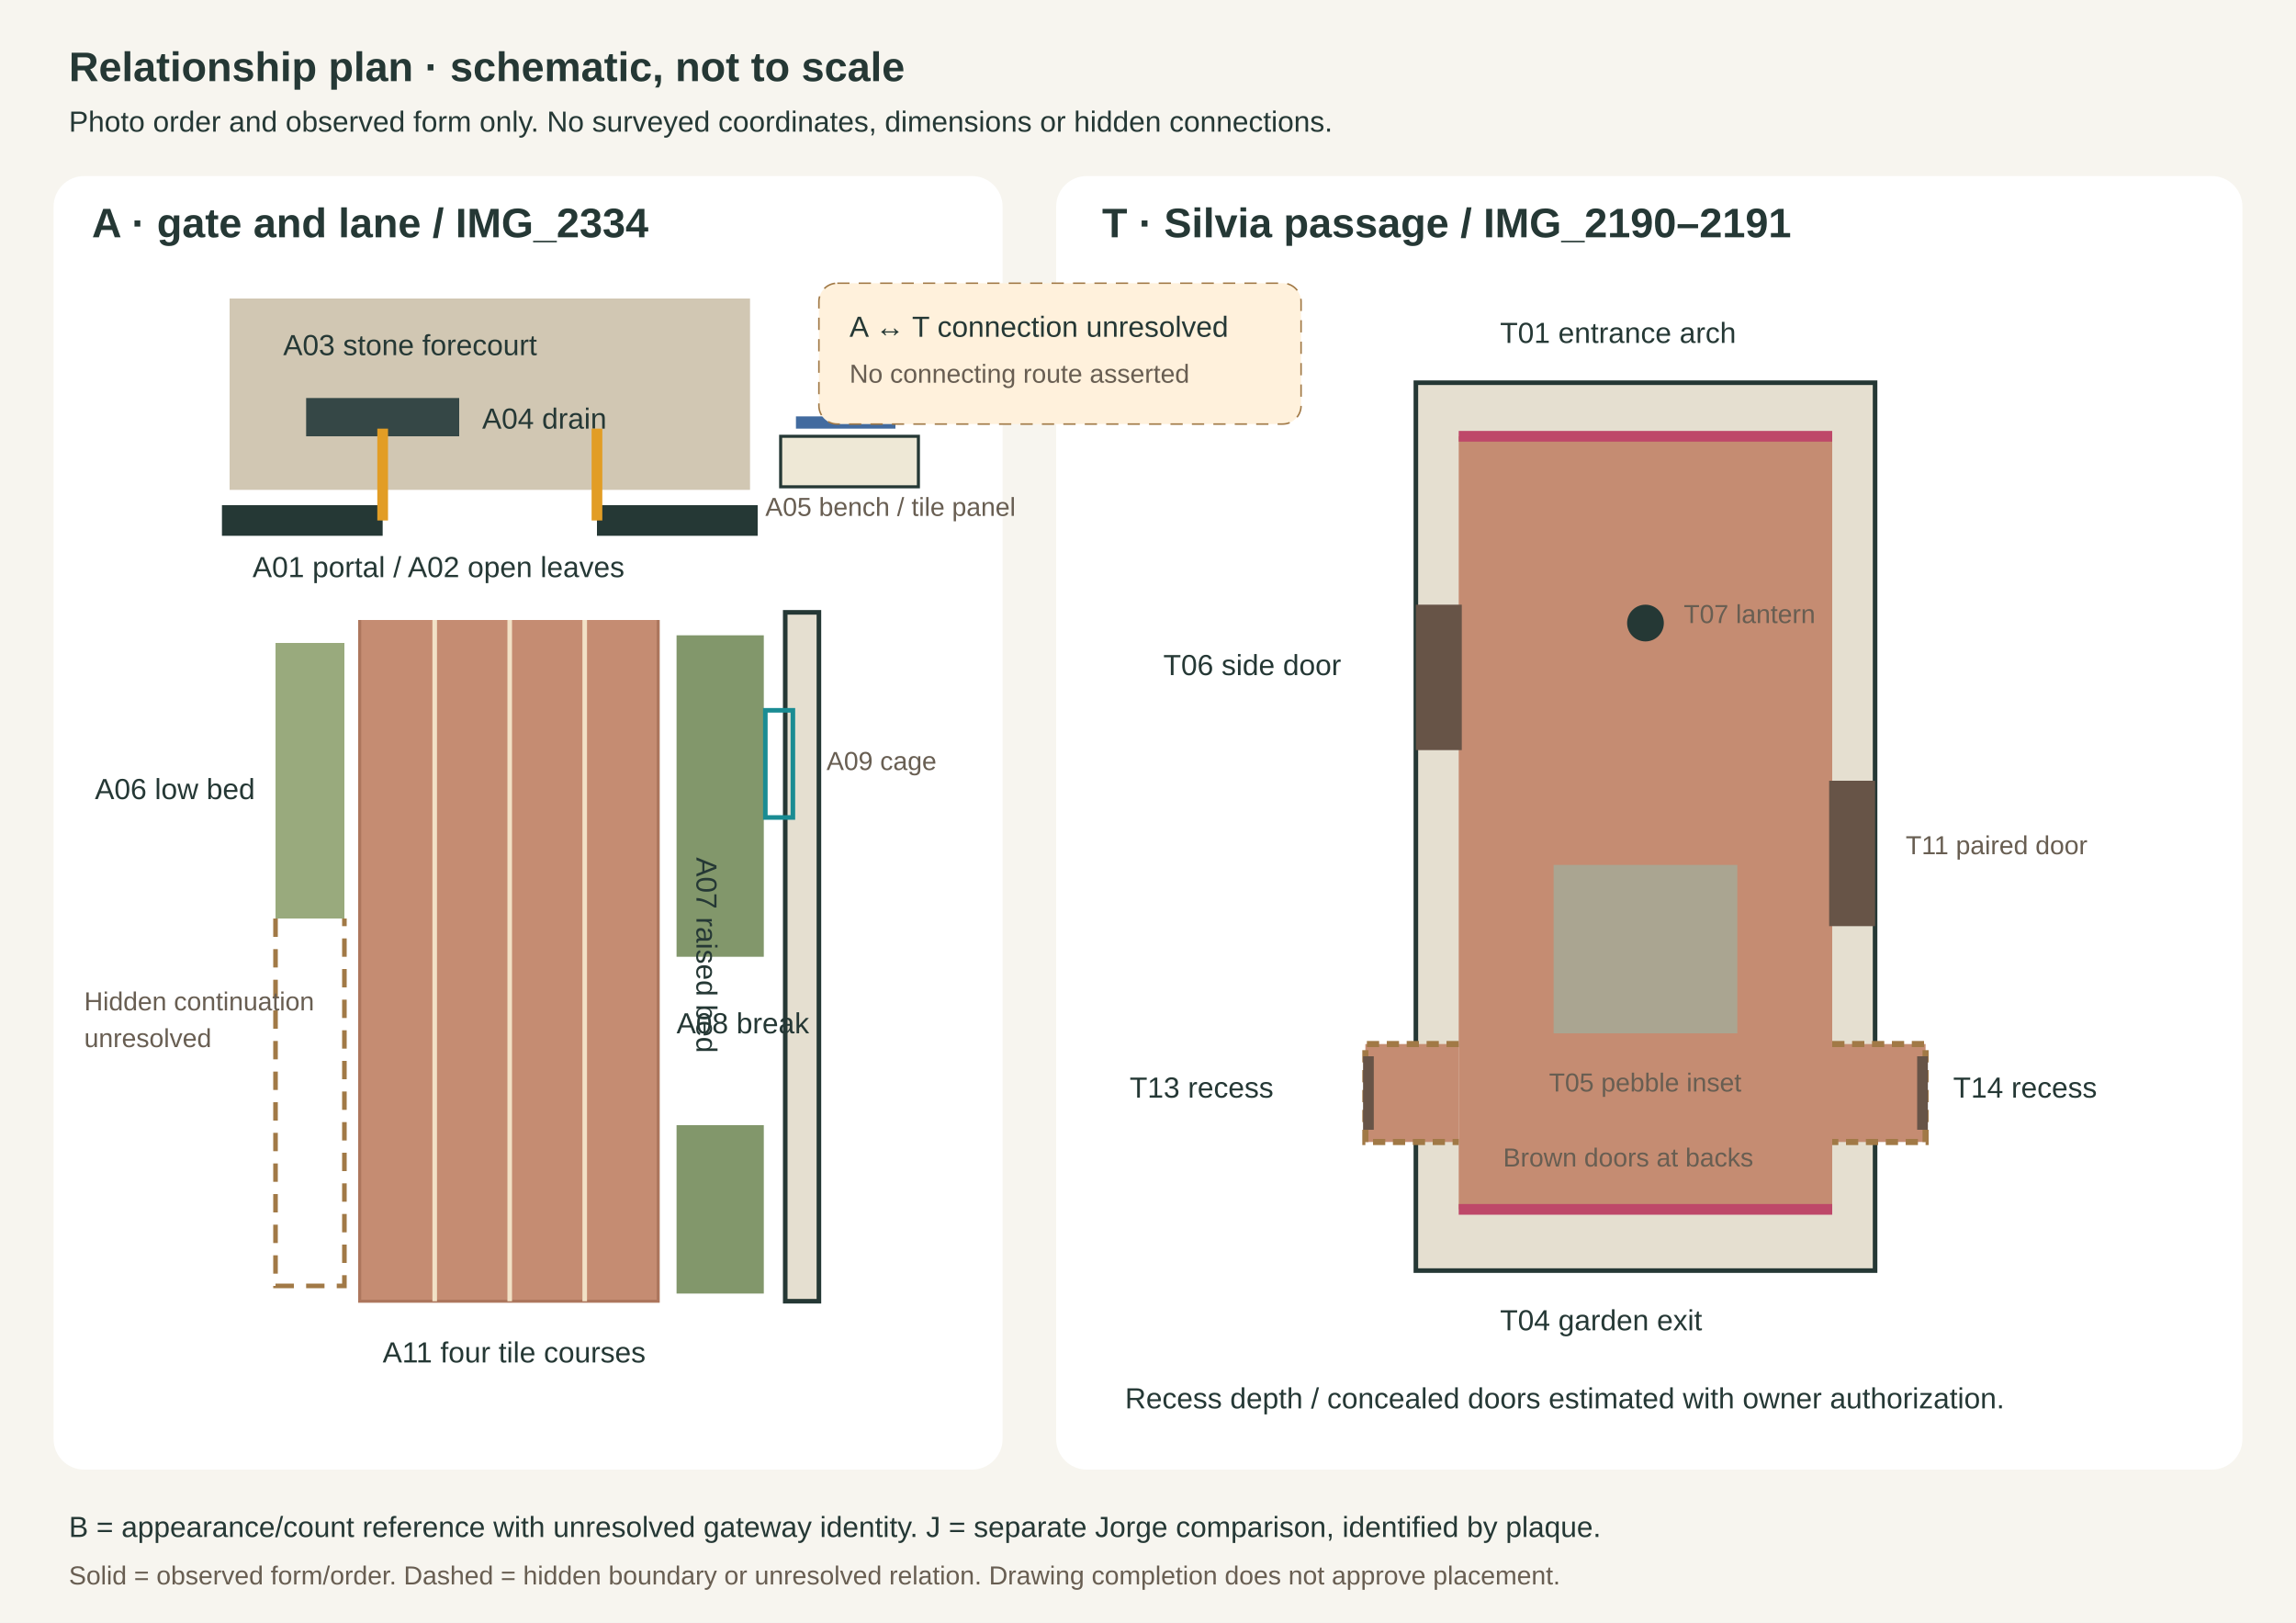
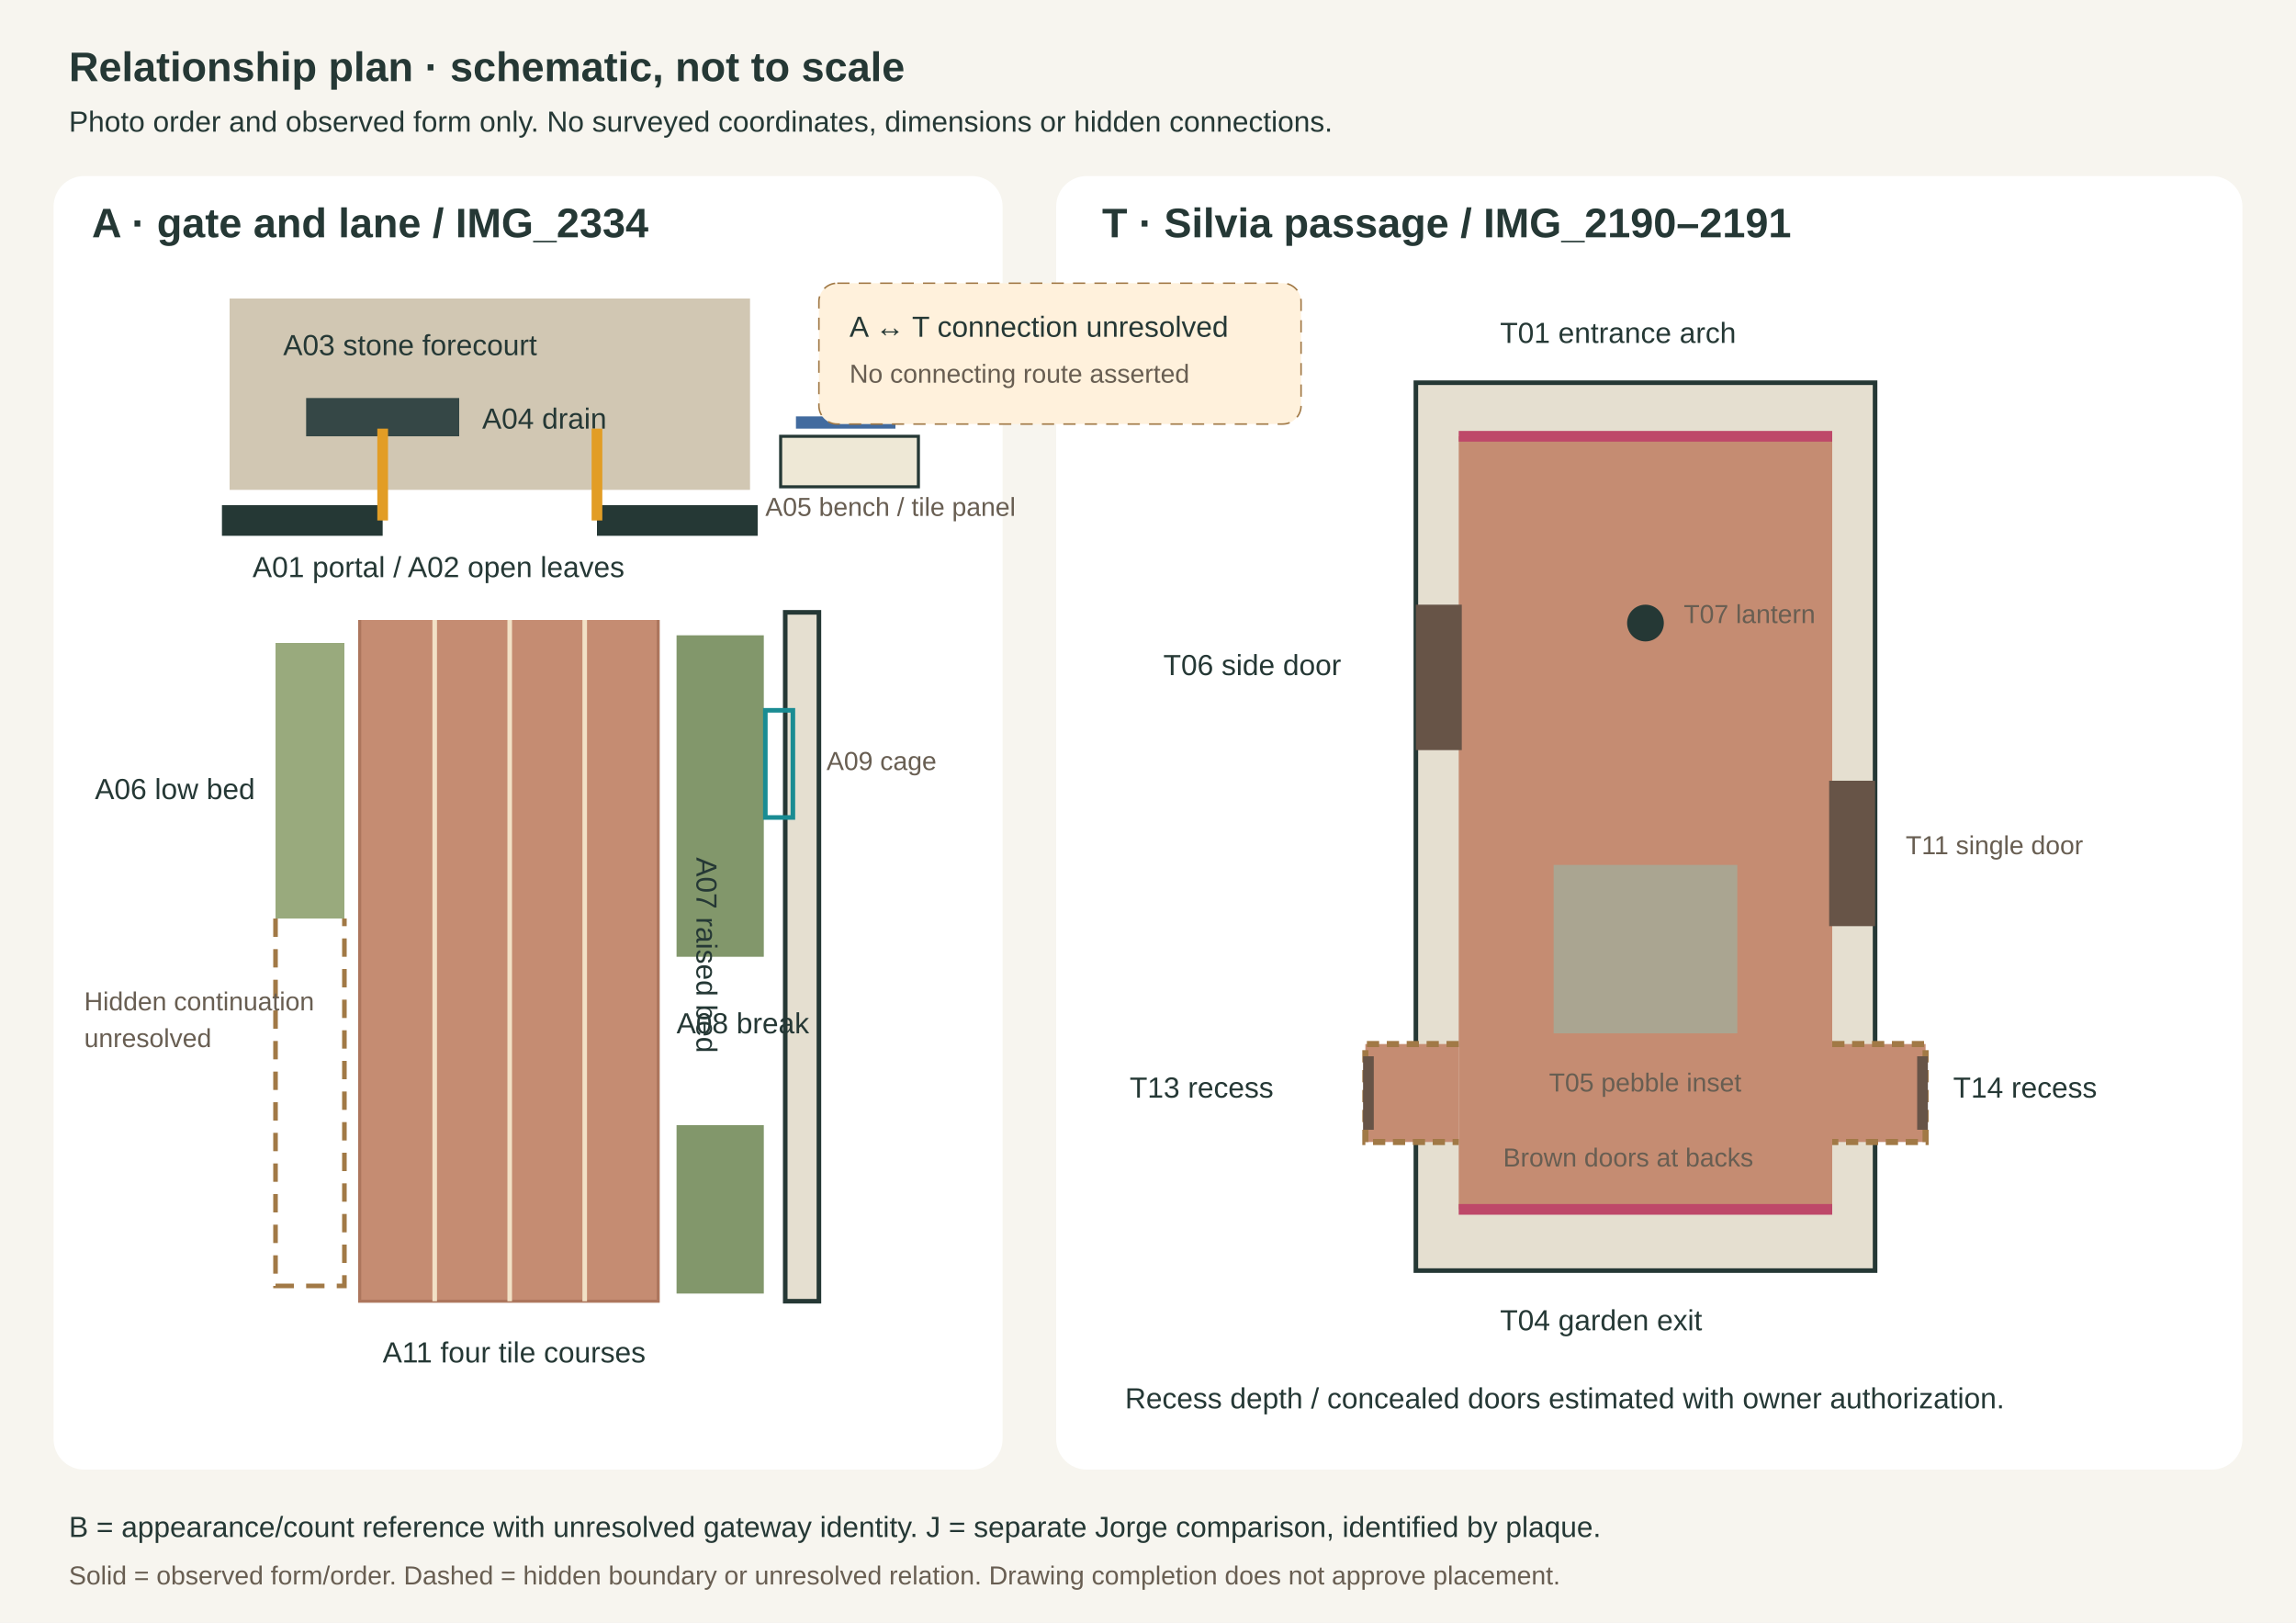
<svg xmlns="http://www.w3.org/2000/svg" width="1500" height="1060" viewBox="0 0 1500 1060">
  <rect width="1500" height="1060" fill="#f7f5ef" />
  <style>text{font-family:Arial,sans-serif;fill:#253835} .h{font-size:27px;font-weight:bold}.s{font-size:19px}.note{font-size:17px;fill:#685e52}.wall{fill:#e5dfd0;stroke:#253835;stroke-width:3}.open{fill:none;stroke:#be4869;stroke-width:4}.uncertain{fill:none;stroke:#a17946;stroke-width:3;stroke-dasharray:12 8}</style>
  <text x="45" y="53" class="h">Relationship plan · schematic, not to scale</text>
  <text x="45" y="86" class="s">Photo order and observed form only. No surveyed coordinates, dimensions or hidden connections.</text>
  <rect x="35" y="115" width="620" height="845" rx="20" fill="white" />
  <text x="60" y="155" class="h">A · gate and lane / IMG_2334</text>
  <rect x="150" y="195" width="340" height="125" fill="#d1c7b3" />
  <text x="185" y="232" class="s">A03 stone forecourt</text>
  <rect x="200" y="260" width="100" height="25" fill="#354746" />
  <text x="315" y="280" class="s">A04 drain</text>
  <rect x="510" y="285" width="90" height="33" fill="#eee8d6" stroke="#253835" stroke-width="2" />
  <rect x="520" y="272" width="65" height="8" fill="#426b9f" />
  <text x="500" y="337" class="note">A05 bench / tile panel</text>
  <path d="M145 340H250 M390 340H495" stroke="#253835" stroke-width="20" />
  <path d="M250 340V280 M390 340V280" stroke="#e29d25" stroke-width="7" />
  <text x="165" y="377" class="s">A01 portal / A02 open leaves</text>
  <path d="M235 405V850H430V405" fill="#c58c72" stroke="#ad765d" stroke-width="2" />
  <path d="M284 405V850 M333 405V850 M382 405V850" stroke="#f2e1c6" stroke-width="3" />
  <text x="250" y="890" class="s">A11 four tile courses</text>
  <rect x="180" y="420" width="45" height="180" fill="#99aa7d" />
  <path class="uncertain" d="M180 600V840H225V600" />
  <text x="62" y="522" class="s">A06 low bed</text>
  <text x="55" y="660" class="note">Hidden continuation</text>
  <text x="55" y="684" class="note">unresolved</text>
  <rect x="442" y="415" width="57" height="210" fill="#82976b" />
  <rect x="442" y="735" width="57" height="110" fill="#82976b" />
  <path class="wall" d="M513 400H535V850H513Z" />
  <text x="455" y="560" class="s" transform="rotate(90 455 560)">A07 raised bed</text>
  <text x="442" y="675" class="s">A08 break</text>
  <rect x="500" y="464" width="18" height="70" fill="none" stroke="#1a8c93" stroke-width="3" />
  <text x="540" y="503" class="note">A09 cage</text>
  <rect x="690" y="115" width="775" height="845" rx="20" fill="white" />
  <text x="720" y="155" class="h">T · Silvia passage / IMG_2190–2191</text>
  <rect x="925" y="250" width="300" height="580" class="wall" />
  <rect x="953" y="285" width="244" height="505" fill="#c58c72" />
  <path d="M953 285H1197 M953 790H1197" stroke="#be4869" stroke-width="7" />
  <text x="980" y="224" class="s">T01 entrance arch</text>
  <text x="980" y="869" class="s">T04 garden exit</text>
  <rect x="925" y="395" width="30" height="95" fill="#675447" />
  <rect x="1195" y="510" width="30" height="95" fill="#675447" />
  <text x="760" y="441" class="s">T06 side door</text>
  <rect x="1015" y="565" width="120" height="110" fill="#aaa591" />
  <text x="1012" y="713" class="note">T05 pebble inset</text>
  <circle cx="1075" cy="407" r="12" fill="#253835" />
  <text x="1100" y="407" class="note">T07 lantern</text>
  <rect x="892" y="682" width="61" height="64" fill="#c58c72" />
  <path d="M953 682H892V746H953" fill="none" stroke="#a17946" stroke-width="4" stroke-dasharray="8 5" />
  <path d="M894 690V738" stroke="#675447" stroke-width="7" />
  <text x="738" y="717" class="s">T13 recess</text>
  <rect x="1197" y="682" width="61" height="64" fill="#c58c72" />
  <path d="M1197 682H1258V746H1197" fill="none" stroke="#a17946" stroke-width="4" stroke-dasharray="8 5" />
  <path d="M1256 690V738" stroke="#675447" stroke-width="7" />
  <text x="1276" y="717" class="s">T14 recess</text>
  <text x="982" y="762" class="note">Brown doors at backs</text>
-   <text x="1245" y="558" class="note">T11 paired door</text>
+   <text x="1245" y="558" class="note">T11 single door</text>
  <text x="735" y="920" class="s">Recess depth / concealed doors estimated with owner authorization.</text>
  <rect x="535" y="185" width="315" height="92" rx="12" fill="#fff1dc" stroke="#a17946" stroke-dasharray="8 6" />
  <text x="555" y="220" class="s">A ↔ T connection unresolved</text>
  <text x="555" y="250" class="note">No connecting route asserted</text>
  <text x="45" y="1004" class="s">B = appearance/count reference with unresolved gateway identity. J = separate Jorge comparison, identified by plaque.</text>
  <text x="45" y="1035" class="note">Solid = observed form/order. Dashed = hidden boundary or unresolved relation. Drawing completion does not approve placement.</text>
</svg>
